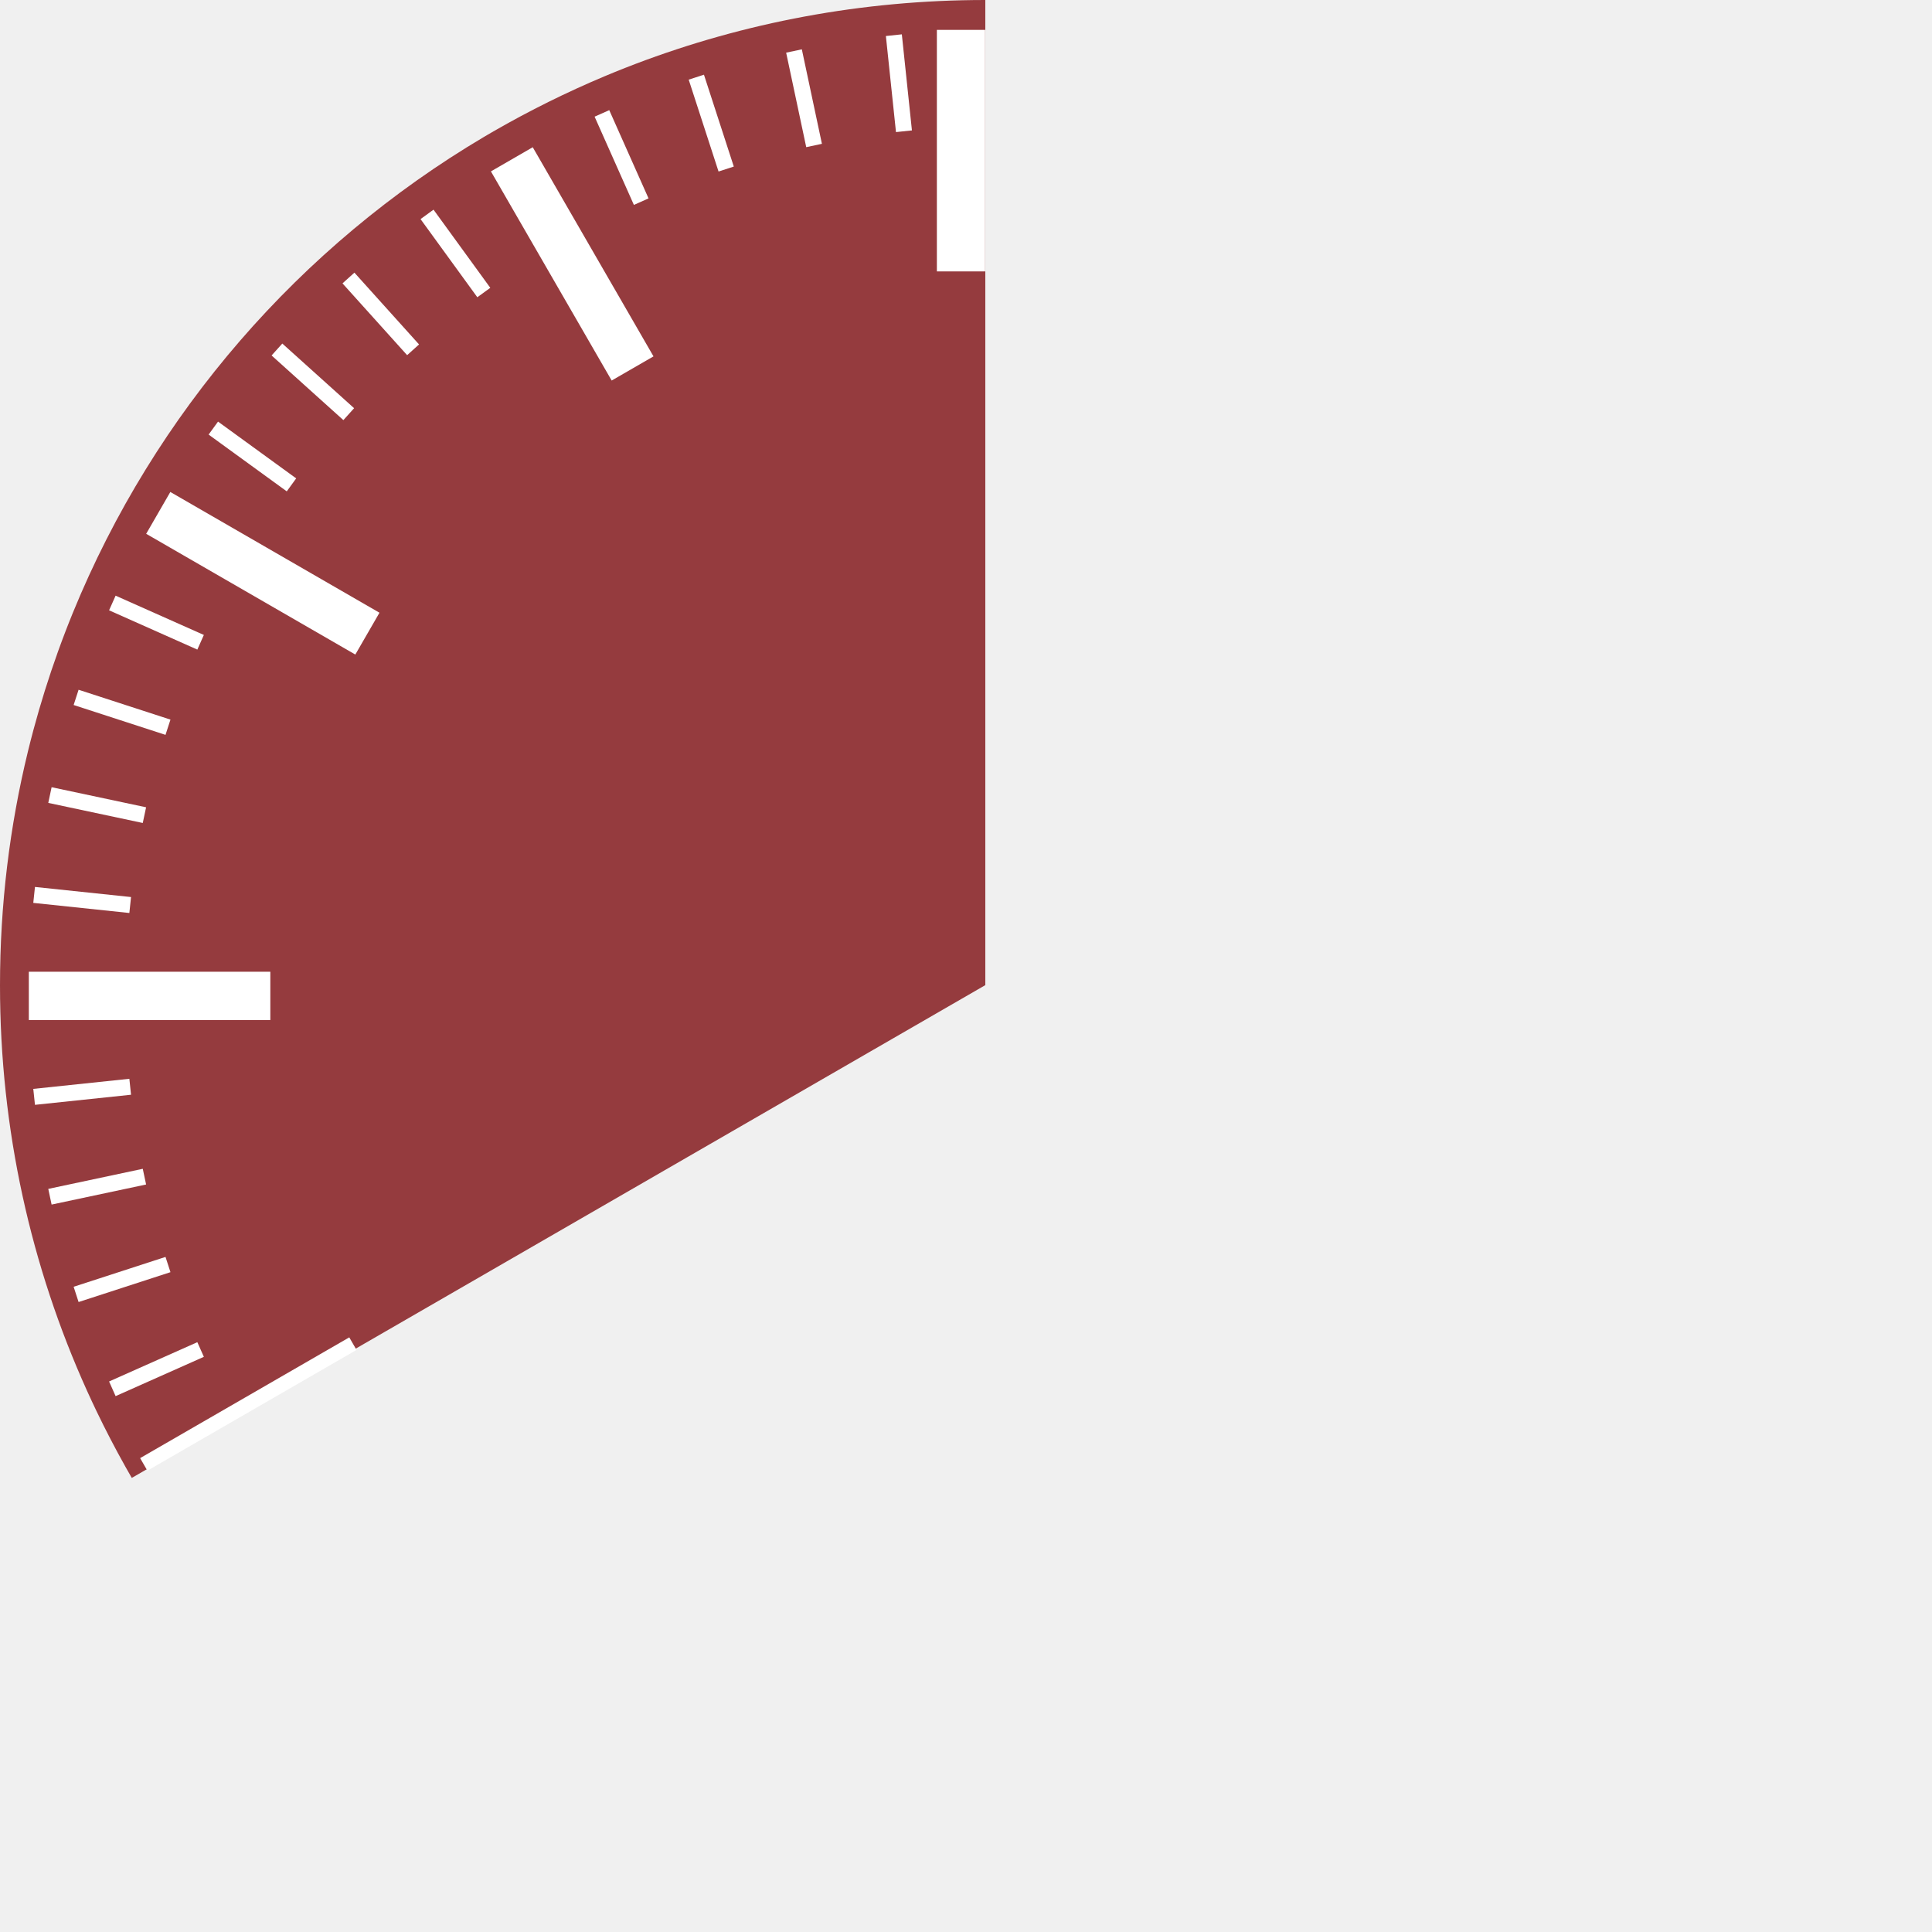
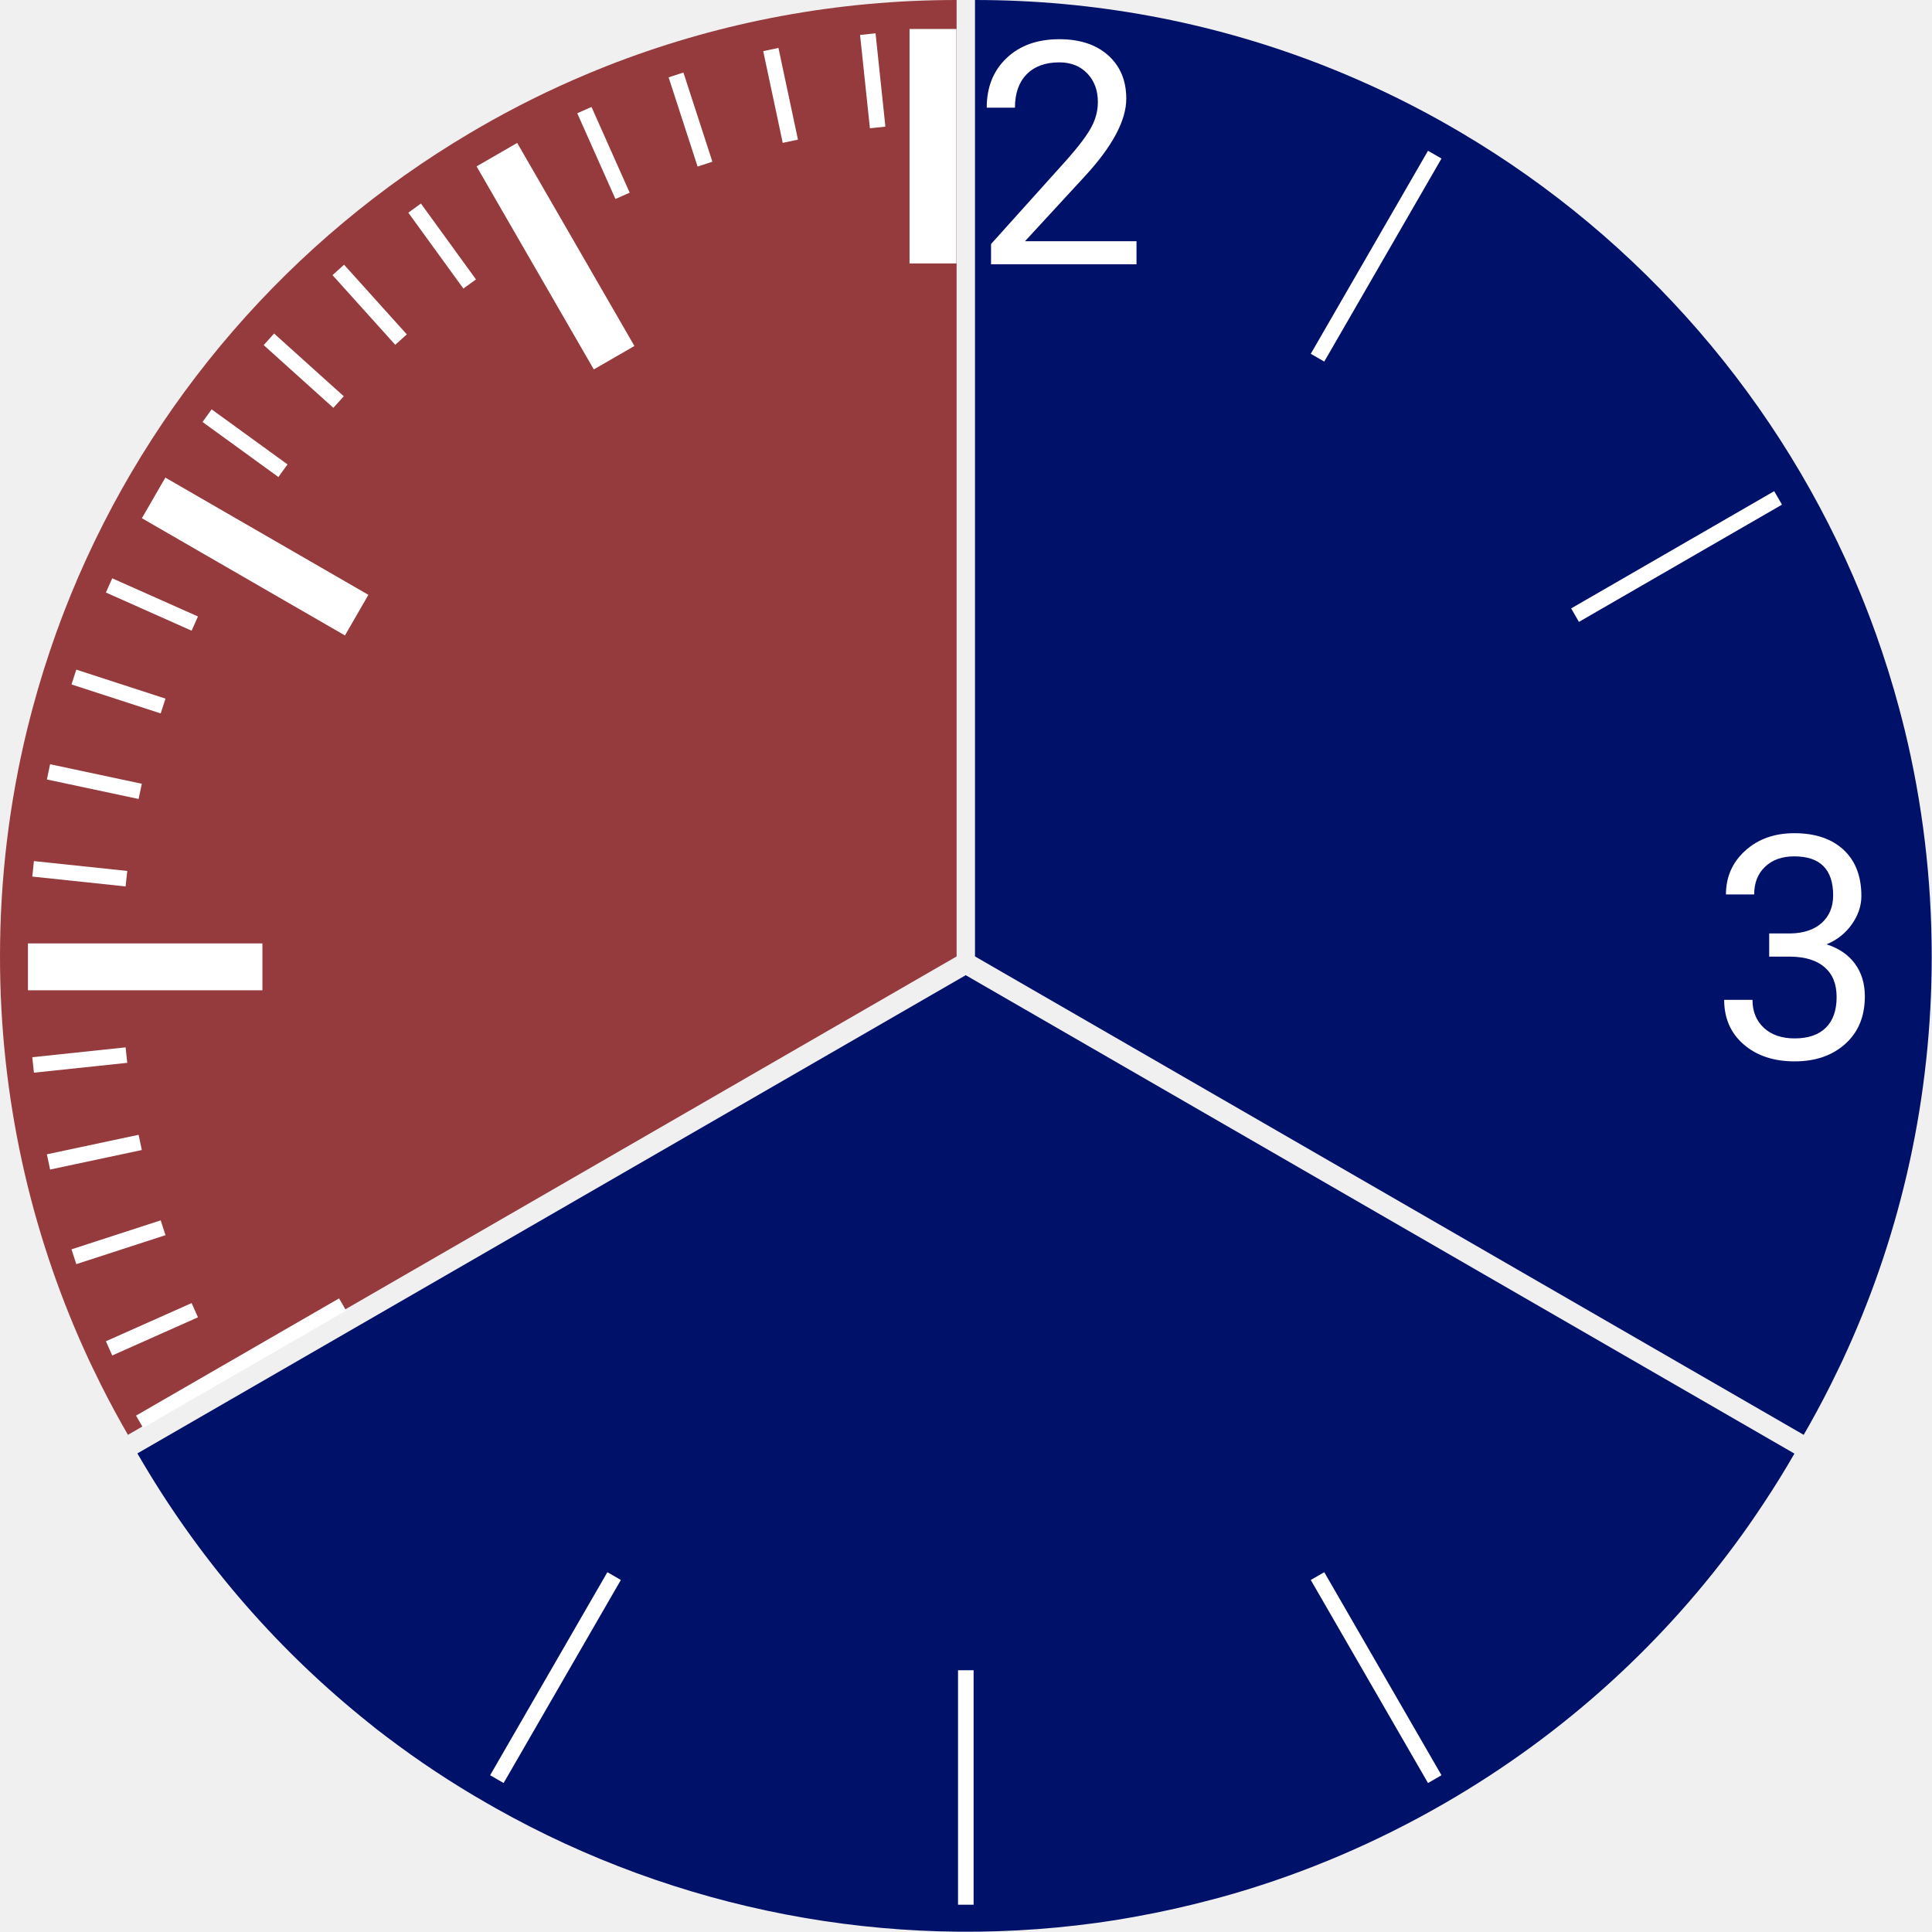
- <svg xmlns="http://www.w3.org/2000/svg" version="1.1" id="Layer_1" x="0px" y="0px" width="2000px" height="2000px" viewBox="0 0 2000 2000" enable-background="new 0 0 2000 2000" xml:space="preserve">
+ <svg xmlns="http://www.w3.org/2000/svg" version="1.1" id="Layer_1" x="0px" y="0px" width="2060px" height="2060px" viewBox="0 0 2060 2060" enable-background="new 0 0 2060 2060" xml:space="preserve">
  <g>
    <g>
      <g>
-         <path fill="#953B3E" d="M625.608,79.059c1.016-0.426,2.035-0.846,3.056-1.269c2.594-1.082,5.189-2.153,7.79-3.212     c2.176-0.883,4.355-1.755,6.54-2.625c1.394-0.554,2.787-1.111,4.182-1.662c3.339-1.312,6.687-2.61,10.041-3.889     c0.187-0.07,0.373-0.142,0.561-0.213C770.337,23.419,892.432,0,1019.997,0v1019.804l-883.566,510.127     c-0.204-0.353-0.411-0.702-0.614-1.054c-1.839-3.193-3.661-6.393-5.461-9.599c-0.171-0.306-0.343-0.604-0.514-0.906     c-10.613-18.937-20.553-38.07-29.835-57.373c-0.659-1.374-1.308-2.757-1.962-4.138c-1.064-2.235-2.126-4.471-3.172-6.712     c-1.358-2.916-2.699-5.844-4.03-8.773c-0.294-0.644-0.591-1.287-0.882-1.93C32.169,1311.506-0.001,1169.509,0,1019.999     c-0.001-83.432,10.02-164.522,28.916-242.138c0.318-1.301,0.647-2.601,0.97-3.9c0.594-2.396,1.193-4.794,1.802-7.185     c0.812-3.173,1.641-6.336,2.484-9.499c0.145-0.545,0.286-1.094,0.433-1.64c7.322-27.293,15.772-54.284,25.33-80.898     c0.117-0.327,0.234-0.652,0.351-0.979c1.125-3.124,2.271-6.237,3.428-9.35c0.413-1.113,0.827-2.228,1.245-3.337     c0.854-2.278,1.722-4.549,2.593-6.822c0.801-2.084,1.603-4.166,2.417-6.245c0.489-1.252,0.984-2.504,1.479-3.755     c1.289-3.253,2.587-6.502,3.909-9.738c0.017-0.041,0.034-0.083,0.05-0.123c84.586-206.986,235.228-379.966,425.724-492.74     c1.024-0.606,2.055-1.204,3.083-1.805c2.205-1.295,4.41-2.586,6.626-3.865C548.367,114.374,586.694,95.418,625.608,79.059z" />
+         <path fill="#953B3E" d="M625.6,79.1c1-0.4,2-0.8,3.101-1.3c2.6-1.1,5.2-2.2,7.8-3.2c2.2-0.9,4.4-1.8,6.5-2.6     c1.4-0.6,2.8-1.1,4.2-1.7c3.3-1.3,6.7-2.6,10-3.9c0.2-0.1,0.399-0.1,0.6-0.2C770.3,23.4,892.4,0,1020,0v1019.8L136.4,1529.9     c-0.2-0.4-0.4-0.7-0.6-1.101c-1.8-3.2-3.7-6.399-5.5-9.6c-0.2-0.3-0.3-0.601-0.5-0.9c-10.6-18.899-20.6-38.1-29.8-57.399     c-0.7-1.4-1.3-2.801-2-4.101c-1.1-2.2-2.1-4.5-3.2-6.7c-1.4-2.899-2.7-5.8-4-8.8c-0.3-0.6-0.6-1.3-0.9-1.899     C32.2,1311.5,0,1169.5,0,1020c0-83.4,10-164.5,28.9-242.1c0.3-1.301,0.6-2.601,1-3.9c0.6-2.4,1.2-4.8,1.8-7.2     c0.8-3.2,1.6-6.3,2.5-9.5c0.1-0.5,0.3-1.1,0.4-1.6c7.3-27.3,15.8-54.3,25.3-80.9c0.1-0.3,0.2-0.7,0.4-1c1.1-3.1,2.3-6.2,3.4-9.3     c0.4-1.1,0.8-2.2,1.2-3.3c0.9-2.3,1.7-4.5,2.6-6.8c0.8-2.101,1.6-4.2,2.4-6.2c0.5-1.3,1-2.5,1.5-3.8c1.3-3.301,2.6-6.5,3.9-9.7     V634.6c84.6-207,235.2-380,425.7-492.7c1-0.6,2.1-1.2,3.1-1.8c2.2-1.3,4.4-2.6,6.601-3.9C548.4,114.4,586.7,95.4,625.6,79.1z" />
      </g>
    </g>
  </g>
-   <line fill="none" stroke="#FFFFFF" stroke-width="50" stroke-miterlimit="10" x1="29.848" y1="1030.942" x2="279.848" y2="1030.942" />
-   <line fill="none" stroke="#FFFFFF" stroke-width="16.6" stroke-miterlimit="10" x1="925.319" y1="36.419" x2="935.771" y2="135.872" />
-   <line fill="none" stroke="#FFFFFF" stroke-width="16.6" stroke-miterlimit="10" x1="35.326" y1="1135.47" x2="134.778" y2="1125.017" />
-   <line fill="none" stroke="#FFFFFF" stroke-width="16.6" stroke-miterlimit="10" x1="821.936" y1="52.794" x2="842.727" y2="150.608" />
-   <line fill="none" stroke="#FFFFFF" stroke-width="16.6" stroke-miterlimit="10" x1="51.7" y1="1238.854" x2="149.515" y2="1218.062" />
-   <line fill="none" stroke="#FFFFFF" stroke-width="16.6" stroke-miterlimit="10" x1="720.831" y1="79.885" x2="751.732" y2="174.991" />
-   <line fill="none" stroke="#FFFFFF" stroke-width="16.6" stroke-miterlimit="10" x1="78.791" y1="1339.959" x2="173.897" y2="1309.057" />
-   <line fill="none" stroke="#FFFFFF" stroke-width="16.6" stroke-miterlimit="10" x1="623.111" y1="117.396" x2="663.784" y2="208.751" />
-   <line fill="none" stroke="#FFFFFF" stroke-width="16.6" stroke-miterlimit="10" x1="116.302" y1="1437.68" x2="207.657" y2="1397.004" />
-   <line fill="none" stroke="#FFFFFF" stroke-width="16.6" stroke-miterlimit="10" x1="442.062" y1="221.925" x2="500.839" y2="302.827" />
-   <line fill="none" stroke="#FFFFFF" stroke-width="16.6" stroke-miterlimit="10" x1="360.716" y1="287.798" x2="427.628" y2="362.112" />
-   <line fill="none" stroke="#FFFFFF" stroke-width="16.6" stroke-miterlimit="10" x1="286.702" y1="361.812" x2="361.016" y2="428.726" />
-   <line fill="none" stroke="#FFFFFF" stroke-width="16.6" stroke-miterlimit="10" x1="220.83" y1="443.158" x2="301.731" y2="501.938" />
-   <line fill="none" stroke="#FFFFFF" stroke-width="16.6" stroke-miterlimit="10" x1="116.301" y1="624.208" x2="207.656" y2="664.882" />
-   <line fill="none" stroke="#FFFFFF" stroke-width="16.6" stroke-miterlimit="10" x1="78.79" y1="721.927" x2="173.896" y2="752.83" />
-   <line fill="none" stroke="#FFFFFF" stroke-width="16.6" stroke-miterlimit="10" x1="51.699" y1="823.033" x2="149.514" y2="843.825" />
-   <line fill="none" stroke="#FFFFFF" stroke-width="16.6" stroke-miterlimit="10" x1="35.325" y1="926.417" x2="134.778" y2="936.871" />
-   <line fill="none" stroke="#FFFFFF" stroke-width="15" stroke-miterlimit="10" x1="148.812" y1="1515.931" x2="365.318" y2="1390.931" />
-   <line fill="none" stroke="#FFFFFF" stroke-width="50" stroke-miterlimit="10" x1="994.849" y1="280.941" x2="994.847" y2="30.942" />
-   <line fill="none" stroke="#FFFFFF" stroke-width="50" stroke-miterlimit="10" x1="654.85" y1="381.422" x2="529.848" y2="164.917" />
-   <line fill="none" stroke="#FFFFFF" stroke-width="50" stroke-miterlimit="10" x1="380.33" y1="655.94" x2="163.822" y2="530.942" />
+   <line fill="none" stroke="#FFFFFF" stroke-width="50" stroke-miterlimit="10" x1="29.8" y1="1030.9" x2="279.8" y2="1030.9" />
+   <line fill="none" stroke="#FFFFFF" stroke-width="16.6" stroke-miterlimit="10" x1="925.3" y1="36.4" x2="935.8" y2="135.9" />
+   <line fill="none" stroke="#FFFFFF" stroke-width="16.6" stroke-miterlimit="10" x1="35.3" y1="1135.5" x2="134.8" y2="1125" />
+   <line fill="none" stroke="#FFFFFF" stroke-width="16.6" stroke-miterlimit="10" x1="821.9" y1="52.8" x2="842.7" y2="150.6" />
+   <line fill="none" stroke="#FFFFFF" stroke-width="16.6" stroke-miterlimit="10" x1="51.7" y1="1238.9" x2="149.5" y2="1218.1" />
+   <line fill="none" stroke="#FFFFFF" stroke-width="16.6" stroke-miterlimit="10" x1="720.8" y1="79.9" x2="751.7" y2="175" />
+   <line fill="none" stroke="#FFFFFF" stroke-width="16.6" stroke-miterlimit="10" x1="78.8" y1="1340" x2="173.9" y2="1309.1" />
+   <line fill="none" stroke="#FFFFFF" stroke-width="16.6" stroke-miterlimit="10" x1="623.1" y1="117.4" x2="663.8" y2="208.8" />
+   <line fill="none" stroke="#FFFFFF" stroke-width="16.6" stroke-miterlimit="10" x1="116.3" y1="1437.7" x2="207.7" y2="1397" />
+   <line fill="none" stroke="#FFFFFF" stroke-width="16.6" stroke-miterlimit="10" x1="442.1" y1="221.9" x2="500.8" y2="302.8" />
+   <line fill="none" stroke="#FFFFFF" stroke-width="16.6" stroke-miterlimit="10" x1="360.7" y1="287.8" x2="427.6" y2="362.1" />
+   <line fill="none" stroke="#FFFFFF" stroke-width="16.6" stroke-miterlimit="10" x1="286.7" y1="361.8" x2="361" y2="428.7" />
+   <line fill="none" stroke="#FFFFFF" stroke-width="16.6" stroke-miterlimit="10" x1="220.8" y1="443.2" x2="301.7" y2="501.9" />
+   <line fill="none" stroke="#FFFFFF" stroke-width="16.6" stroke-miterlimit="10" x1="116.3" y1="624.2" x2="207.7" y2="664.9" />
+   <line fill="none" stroke="#FFFFFF" stroke-width="16.6" stroke-miterlimit="10" x1="78.8" y1="721.9" x2="173.9" y2="752.8" />
+   <line fill="none" stroke="#FFFFFF" stroke-width="16.6" stroke-miterlimit="10" x1="51.7" y1="823" x2="149.5" y2="843.8" />
+   <line fill="none" stroke="#FFFFFF" stroke-width="16.6" stroke-miterlimit="10" x1="35.3" y1="926.4" x2="134.8" y2="936.9" />
+   <line fill="none" stroke="#FFFFFF" stroke-width="15" stroke-miterlimit="10" x1="148.8" y1="1515.9" x2="365.3" y2="1390.9" />
+   <line fill="none" stroke="#FFFFFF" stroke-width="50" stroke-miterlimit="10" x1="994.8" y1="280.9" x2="994.8" y2="30.9" />
+   <line fill="none" stroke="#FFFFFF" stroke-width="50" stroke-miterlimit="10" x1="654.8" y1="381.4" x2="529.8" y2="164.9" />
+   <line fill="none" stroke="#FFFFFF" stroke-width="50" stroke-miterlimit="10" x1="380.3" y1="655.9" x2="163.8" y2="530.9" />
+   <g>
+     <g>
+       <g>
+         <path fill="#00116A" d="M412.1,1851.8c-0.899-0.7-1.8-1.3-2.6-2c-2.2-1.7-4.5-3.399-6.7-5.1c-1.899-1.4-3.7-2.9-5.5-4.4     c-1.2-0.899-2.399-1.899-3.5-2.8c-2.8-2.2-5.6-4.5-8.399-6.8c-0.2-0.101-0.301-0.3-0.5-0.4c-93.3-76.1-174.601-170.1-238.4-280.6     l883.2-509.9l883.6,510.101c-0.2,0.399-0.399,0.699-0.6,1.1c-1.8,3.2-3.7,6.4-5.601,9.5c-0.199,0.3-0.399,0.6-0.5,0.9     c-11.1,18.699-22.699,36.8-34.8,54.5c-0.899,1.3-1.7,2.5-2.6,3.8c-1.4,2-2.8,4.1-4.2,6.1c-1.8,2.601-3.7,5.3-5.6,7.9     c-0.4,0.6-0.801,1.2-1.2,1.7c-81.9,114-188.8,212.899-318.3,287.6c-72.301,41.7-147.5,73.6-224.2,96c-1.3,0.4-2.6,0.7-3.9,1.1     c-2.399,0.7-4.699,1.4-7.1,2c-3.2,0.9-6.3,1.7-9.5,2.601c-0.5,0.1-1.1,0.3-1.6,0.399c-27.301,7.301-54.9,13.5-82.7,18.5     c-0.3,0.101-0.7,0.101-1,0.2c-3.3,0.6-6.5,1.2-9.8,1.7c-1.2,0.199-2.301,0.399-3.5,0.6c-2.4,0.4-4.801,0.8-7.2,1.2     c-2.2,0.3-4.4,0.7-6.6,1c-1.301,0.2-2.7,0.399-4,0.601c-3.5,0.5-6.9,1-10.4,1.5h-0.1c-221.5,30.199-446.7-13.7-639.601-122.301     c-1-0.6-2.1-1.199-3.1-1.8c-2.2-1.3-4.4-2.5-6.7-3.8C481.3,1901,445.7,1877.3,412.1,1851.8z" />
+       </g>
+     </g>
+   </g>
+   <line fill="none" stroke="#FFFFFF" stroke-width="16.6" stroke-miterlimit="10" x1="529.8" y1="1897" x2="654.8" y2="1680.5" />
+   <line fill="none" stroke="#FFFFFF" stroke-width="16.6" stroke-miterlimit="10" x1="1029.8" y1="2030.9" x2="1029.8" y2="1780.9" />
+   <line fill="none" stroke="#FFFFFF" stroke-width="16.6" stroke-miterlimit="10" x1="1529.8" y1="1897" x2="1404.8" y2="1680.5" />
+   <g>
+     <g>
+       <g>
+         <path fill="#00116A" d="M1434,79.1c-1-0.4-2-0.8-3.1-1.3c-2.601-1.1-5.2-2.2-7.801-3.2c-2.199-0.9-4.399-1.8-6.5-2.6     c-1.399-0.6-2.8-1.1-4.199-1.7c-3.301-1.3-6.7-2.6-10-3.9c-0.2-0.1-0.4-0.1-0.601-0.2C1289.3,23.4,1167.2,0,1039.6,0v1019.8     L1923.2,1529.9c0.2-0.4,0.399-0.7,0.6-1.101c1.8-3.2,3.7-6.399,5.5-9.6c0.2-0.3,0.3-0.601,0.5-0.9     c10.601-18.899,20.601-38.1,29.8-57.399c0.7-1.4,1.301-2.801,2-4.101c1.101-2.2,2.101-4.5,3.2-6.7c1.4-2.899,2.7-5.8,4-8.8     c0.3-0.6,0.601-1.3,0.9-1.899c57.8-127.9,90-269.9,90-419.4c0-83.4-10-164.5-28.9-242.1c-0.3-1.301-0.6-2.601-1-3.9     c-0.6-2.4-1.2-4.8-1.8-7.2c-0.8-3.2-1.6-6.3-2.5-9.5c-0.1-0.5-0.3-1.1-0.4-1.6c-7.3-27.3-15.8-54.3-25.3-80.9     c-0.1-0.3-0.2-0.7-0.4-1c-1.1-3.1-2.3-6.2-3.399-9.3c-0.4-1.1-0.801-2.2-1.2-3.3c-0.9-2.3-1.7-4.5-2.6-6.8     c-0.801-2.101-1.601-4.2-2.4-6.2c-0.5-1.3-1-2.5-1.5-3.8c-1.3-3.301-2.6-6.5-3.9-9.7V634.6c-84.6-207-235.199-380-425.7-492.7     c-1-0.6-2.1-1.2-3.1-1.8c-2.2-1.3-4.4-2.6-6.6-3.9C1511.3,114.4,1472.9,95.4,1434,79.1z" />
+       </g>
+     </g>
+   </g>
+   <line fill="none" stroke="#FFFFFF" stroke-width="16.6" stroke-miterlimit="10" x1="1679.4" y1="655.9" x2="1895.9" y2="530.9" />
+   <line fill="none" stroke="#FFFFFF" stroke-width="16.6" stroke-miterlimit="10" x1="1404.8" y1="381.4" x2="1529.8" y2="164.9" />
+   <g>
+     <g>
+       <g>
+         <path fill="#FFFFFF" d="M1211.8,281.8h-155.1v-21.6l81.899-91.1c12.101-13.8,20.5-25,25.101-33.6c4.6-8.6,6.899-17.5,6.899-26.7     c0-12.4-3.699-22.5-11.199-30.4s-17.5-11.9-29.9-11.9c-15,0-26.6,4.3-34.9,12.8c-8.3,8.5-12.399,20.4-12.399,35.5H1052.1     c0-21.8,7-39.4,21.101-52.8c14-13.4,32.8-20.2,56.3-20.2c22,0,39.4,5.8,52.2,17.3s19.2,26.9,19.2,46.1     c0,23.3-14.9,51.1-44.601,83.2l-63.399,68.8H1211.8V281.8z" />
+       </g>
+     </g>
+   </g>
+   <g>
+     <g>
+       <g>
+         <path fill="#FFFFFF" d="M1886.3,995.3h22.601c14.199-0.2,25.399-4,33.5-11.2c8.1-7.3,12.199-17.1,12.199-29.399     c0-27.7-13.8-41.601-41.5-41.601c-13,0-23.399,3.7-31.1,11.101c-7.8,7.399-11.6,17.3-11.6,29.5H1840.3     c0-18.8,6.9-34.3,20.601-46.7c13.699-12.4,31.1-18.6,52.3-18.6c22.3,0,39.8,5.899,52.5,17.699c12.7,11.801,19,28.2,19,49.301     c0,10.3-3.3,20.3-10,29.899c-6.7,9.601-15.7,16.9-27.2,21.601c13,4.1,23.1,10.899,30.2,20.5c7.1,9.5,10.7,21.199,10.7,35     c0,21.199-6.9,38.1-20.801,50.6c-13.899,12.5-31.899,18.7-54.1,18.7s-40.3-6-54.2-18c-13.899-12-20.899-27.9-20.899-47.601     h30.199c0,12.5,4.101,22.4,12.2,29.9c8.101,7.5,19,11.2,32.7,11.2c14.5,0,25.6-3.801,33.3-11.4s11.5-18.5,11.5-32.7     c0-13.8-4.2-24.3-12.7-31.699c-8.5-7.4-20.6-11.2-36.6-11.4h-22.6v-24.7H1886.3z" />
+       </g>
+     </g>
+   </g>
</svg>
